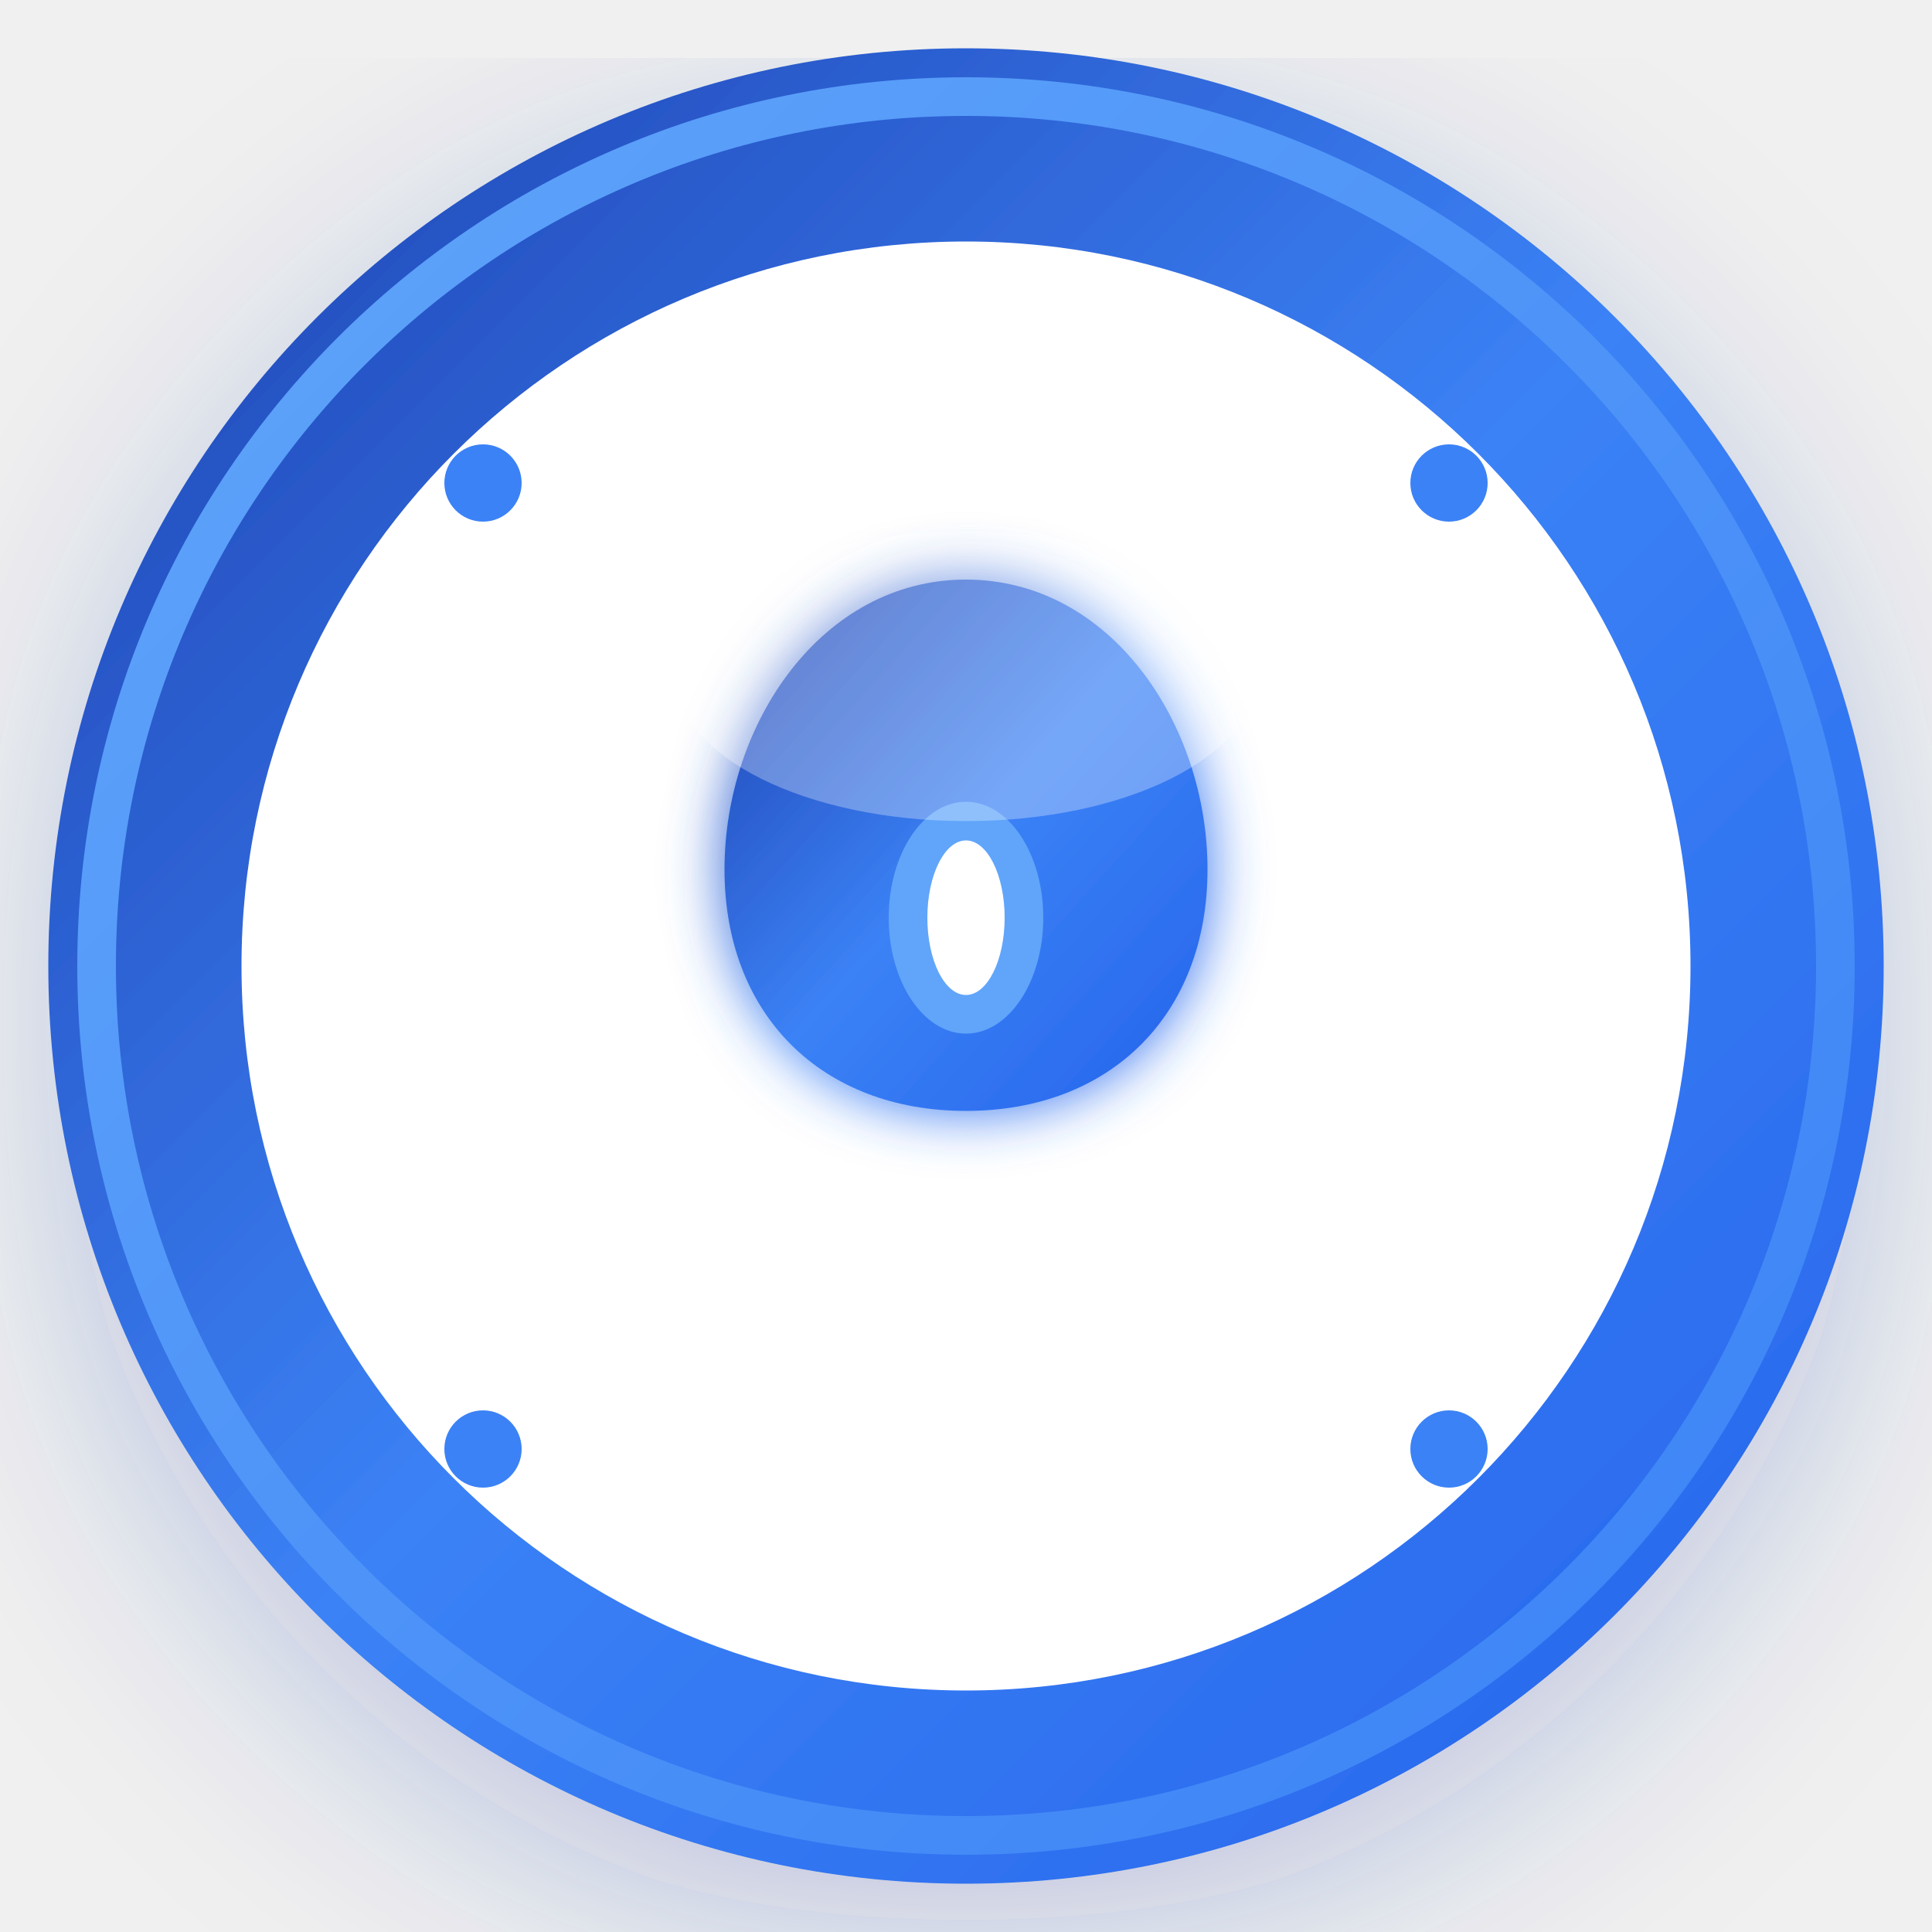
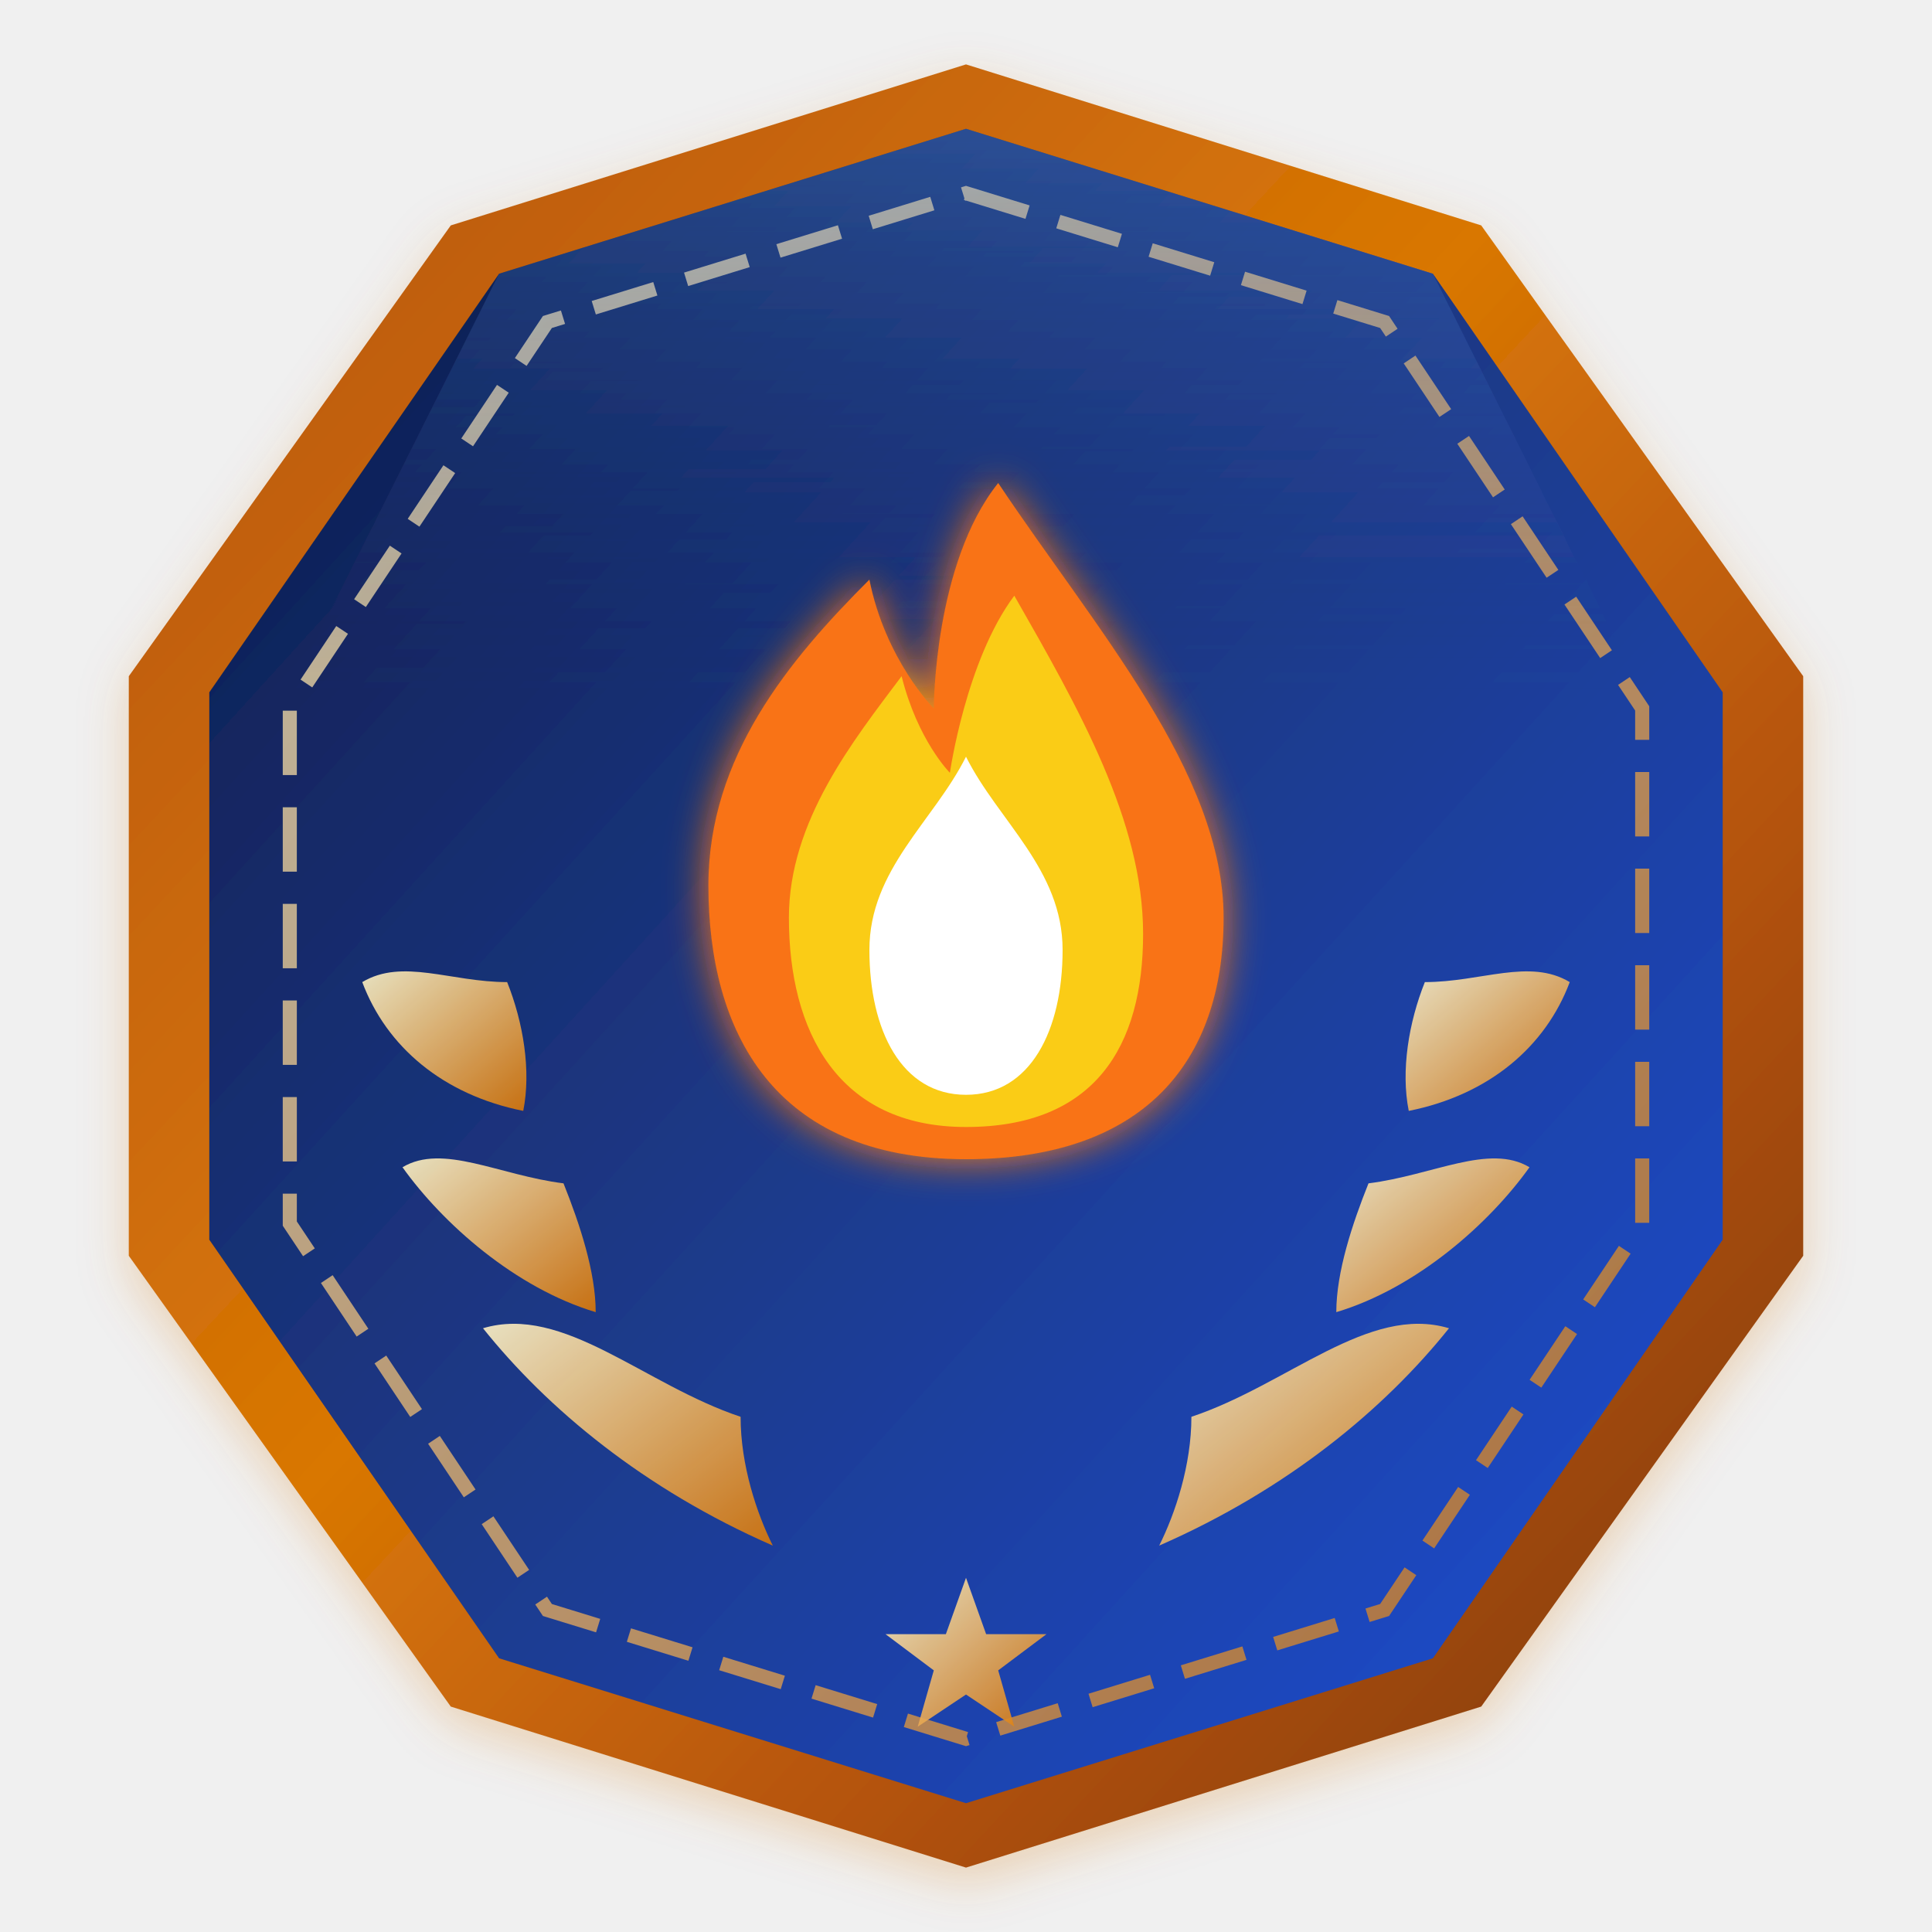
- <svg xmlns="http://www.w3.org/2000/svg" viewBox="0 0 200 200">
+ <svg xmlns="http://www.w3.org/2000/svg" viewBox="0 0 240 240" width="100%" height="100%">
  <defs>
-     <linearGradient id="badgeGradient20" x1="0%" y1="0%" x2="100%" y2="100%">
-       <stop offset="0%" style="stop-color:#1e40af;stop-opacity:1" />
-       <stop offset="50%" style="stop-color:#3b82f6;stop-opacity:1" />
-       <stop offset="100%" style="stop-color:#2563eb;stop-opacity:1" />
+     <linearGradient id="shieldBg" x1="0%" y1="0%" x2="100%" y2="100%">
+       <stop offset="0%" stop-color="#0a1945" />
+       <stop offset="50%" stop-color="#1e3a8a" />
+       <stop offset="100%" stop-color="#1d4ed8" />
    </linearGradient>
-     <linearGradient id="blueAccent20" x1="0%" y1="0%" x2="100%" y2="100%">
-       <stop offset="0%" style="stop-color:#60a5fa;stop-opacity:1" />
-       <stop offset="100%" style="stop-color:#3b82f6;stop-opacity:1" />
+     <linearGradient id="shieldHighlight" x1="0%" y1="0%" x2="0%" y2="100%">
+       <stop offset="0%" stop-color="#60a5fa" stop-opacity="0.5" />
+       <stop offset="100%" stop-color="#1e3a8a" stop-opacity="0" />
    </linearGradient>
-     <filter id="shadow20" x="-20%" y="-20%" width="140%" height="140%">
-       <feDropShadow dx="0" dy="6" stdDeviation="12" flood-color="#1e40af" flood-opacity="0.25" />
+     <linearGradient id="tierRim" x1="0%" y1="0%" x2="100%" y2="100%">
+       <stop offset="0%" stop-color="#b45309" />
+       <stop offset="45%" stop-color="#d97706" />
+       <stop offset="70%" stop-color="#b45309" />
+       <stop offset="100%" stop-color="#78350f" />
+     </linearGradient>
+     <linearGradient id="tierAccent" x1="0%" y1="0%" x2="100%" y2="100%">
+       <stop offset="0%" stop-color="#fef3c7" />
+       <stop offset="100%" stop-color="#d97706" />
+     </linearGradient>
+     <filter id="badgeShadow" x="-20%" y="-20%" width="140%" height="140%">
+       <feDropShadow dx="0" dy="8" stdDeviation="10" flood-color="#0a1945" flood-opacity="0.35" />
+       <feDropShadow dx="0" dy="2" stdDeviation="3" flood-color="#d97706" flood-opacity="0.25" />
    </filter>
-     <filter id="glow20" x="-50%" y="-50%" width="200%" height="200%">
-       <feGaussianBlur stdDeviation="3" result="coloredBlur" />
+     <filter id="iconGlow" x="-30%" y="-30%" width="160%" height="160%">
+       <feGaussianBlur stdDeviation="2.5" result="blur" />
      <feMerge>
-         <feMergeNode in="coloredBlur" />
+         <feMergeNode in="blur" />
        <feMergeNode in="SourceGraphic" />
      </feMerge>
    </filter>
  </defs>
-   <circle cx="100" cy="100" r="95" fill="url(#badgeGradient20)" filter="url(#shadow20)" />
-   <circle cx="100" cy="100" r="90" fill="none" stroke="url(#blueAccent20)" stroke-width="4" />
-   <circle cx="100" cy="100" r="75" fill="#ffffff" />
-   <g transform="translate(100, 100)" filter="url(#glow20)">
-     <path d="M0,-40 C-15,-40 -25,-25 -25,-10 C-25,5 -15,15 0,15 C15,15 25,5 25,-10 C25,-25 15,-40 0,-40 Z" fill="url(#badgeGradient20)" />
-     <ellipse cx="0" cy="-5" rx="8" ry="12" fill="#60a5fa" />
-     <ellipse cx="0" cy="-5" rx="4" ry="8" fill="#ffffff" />
+   <g filter="url(#badgeShadow)">
+     <polygon points="120,8 184,28 224,84 224,156 184,212 120,232 56,212 16,156 16,84 56,28" fill="url(#tierRim)" />
+     <polygon points="120,16 178,34 214,86 214,154 178,206 120,224 62,206 26,154 26,86 62,34" fill="url(#shieldBg)" />
+     <polygon points="120,24 172,40 204,88 204,152 172,200 120,216 68,200 36,152 36,88 68,40" fill="none" stroke="url(#tierAccent)" stroke-width="1.75" stroke-opacity="0.75" stroke-dasharray="8 4" />
+     <path d="M62,34 L120,16 L178,34 L204,86 L36,86 Z" fill="url(#shieldHighlight)" opacity="0.6" />
  </g>
-   <circle cx="50" cy="50" r="4" fill="#3b82f6" />
-   <circle cx="150" cy="50" r="4" fill="#3b82f6" />
-   <circle cx="50" cy="150" r="4" fill="#3b82f6" />
-   <circle cx="150" cy="150" r="4" fill="#3b82f6" />
-   <ellipse cx="100" cy="70" rx="30" ry="15" fill="rgba(255,255,255,0.3)" />
+   <g fill="url(#tierAccent)" opacity="0.9">
+     <path d="M60,165 C68,175 80,185 96,192 C94,188 92,182 92,176 C80,172 70,162 60,165 Z" />
+     <path d="M50,145 C55,152 64,160 74,163 C74,158 72,152 70,147 C62,146 55,142 50,145 Z" />
+     <path d="M45,122 C48,130 55,136 65,138 C66,133 65,127 63,122 C56,122 50,119 45,122 Z" />
+     <path d="M180,165 C172,175 160,185 144,192 C146,188 148,182 148,176 C160,172 170,162 180,165 Z" />
+     <path d="M190,145 C185,152 176,160 166,163 C166,158 168,152 170,147 C178,146 185,142 190,145 Z" />
+     <path d="M195,122 C192,130 185,136 175,138 C174,133 175,127 177,122 C184,122 190,119 195,122 Z" />
+     <polygon points="120,196 122.5,203 130,203 124,207.5 126,214.5 120,210.5 114,214.5 116,207.5 110,203 117.5,203" fill="url(#tierAccent)" />
+   </g>
+   <g transform="translate(120, 106)" filter="url(#iconGlow)">
+     <path d="M0,38 C-24,38 -32,22 -32,4 C-32,-12 -22,-24 -12,-34 C-10,-24 -4,-18 -4,-18 C-4,-18 -4,-36 4,-46 C16,-28 32,-10 32,8 C32,26 22,38 0,38 Z" fill="#f97316" />
+     <path d="M0,34 C-16,34 -22,22 -22,8 C-22,-4 -14,-14 -8,-22 C-6,-14 -2,-10 -2,-10 C-2,-10 0,-24 6,-32 C14,-18 22,-4 22,10 C22,24 16,34 0,34 Z" fill="#facc15" />
+     <path d="M0,30 C-8,30 -12,22 -12,12 C-12,2 -4,-4 0,-12 C4,-4 12,2 12,12 C12,22 8,30 0,30 Z" fill="#ffffff" />
+   </g>
</svg>
